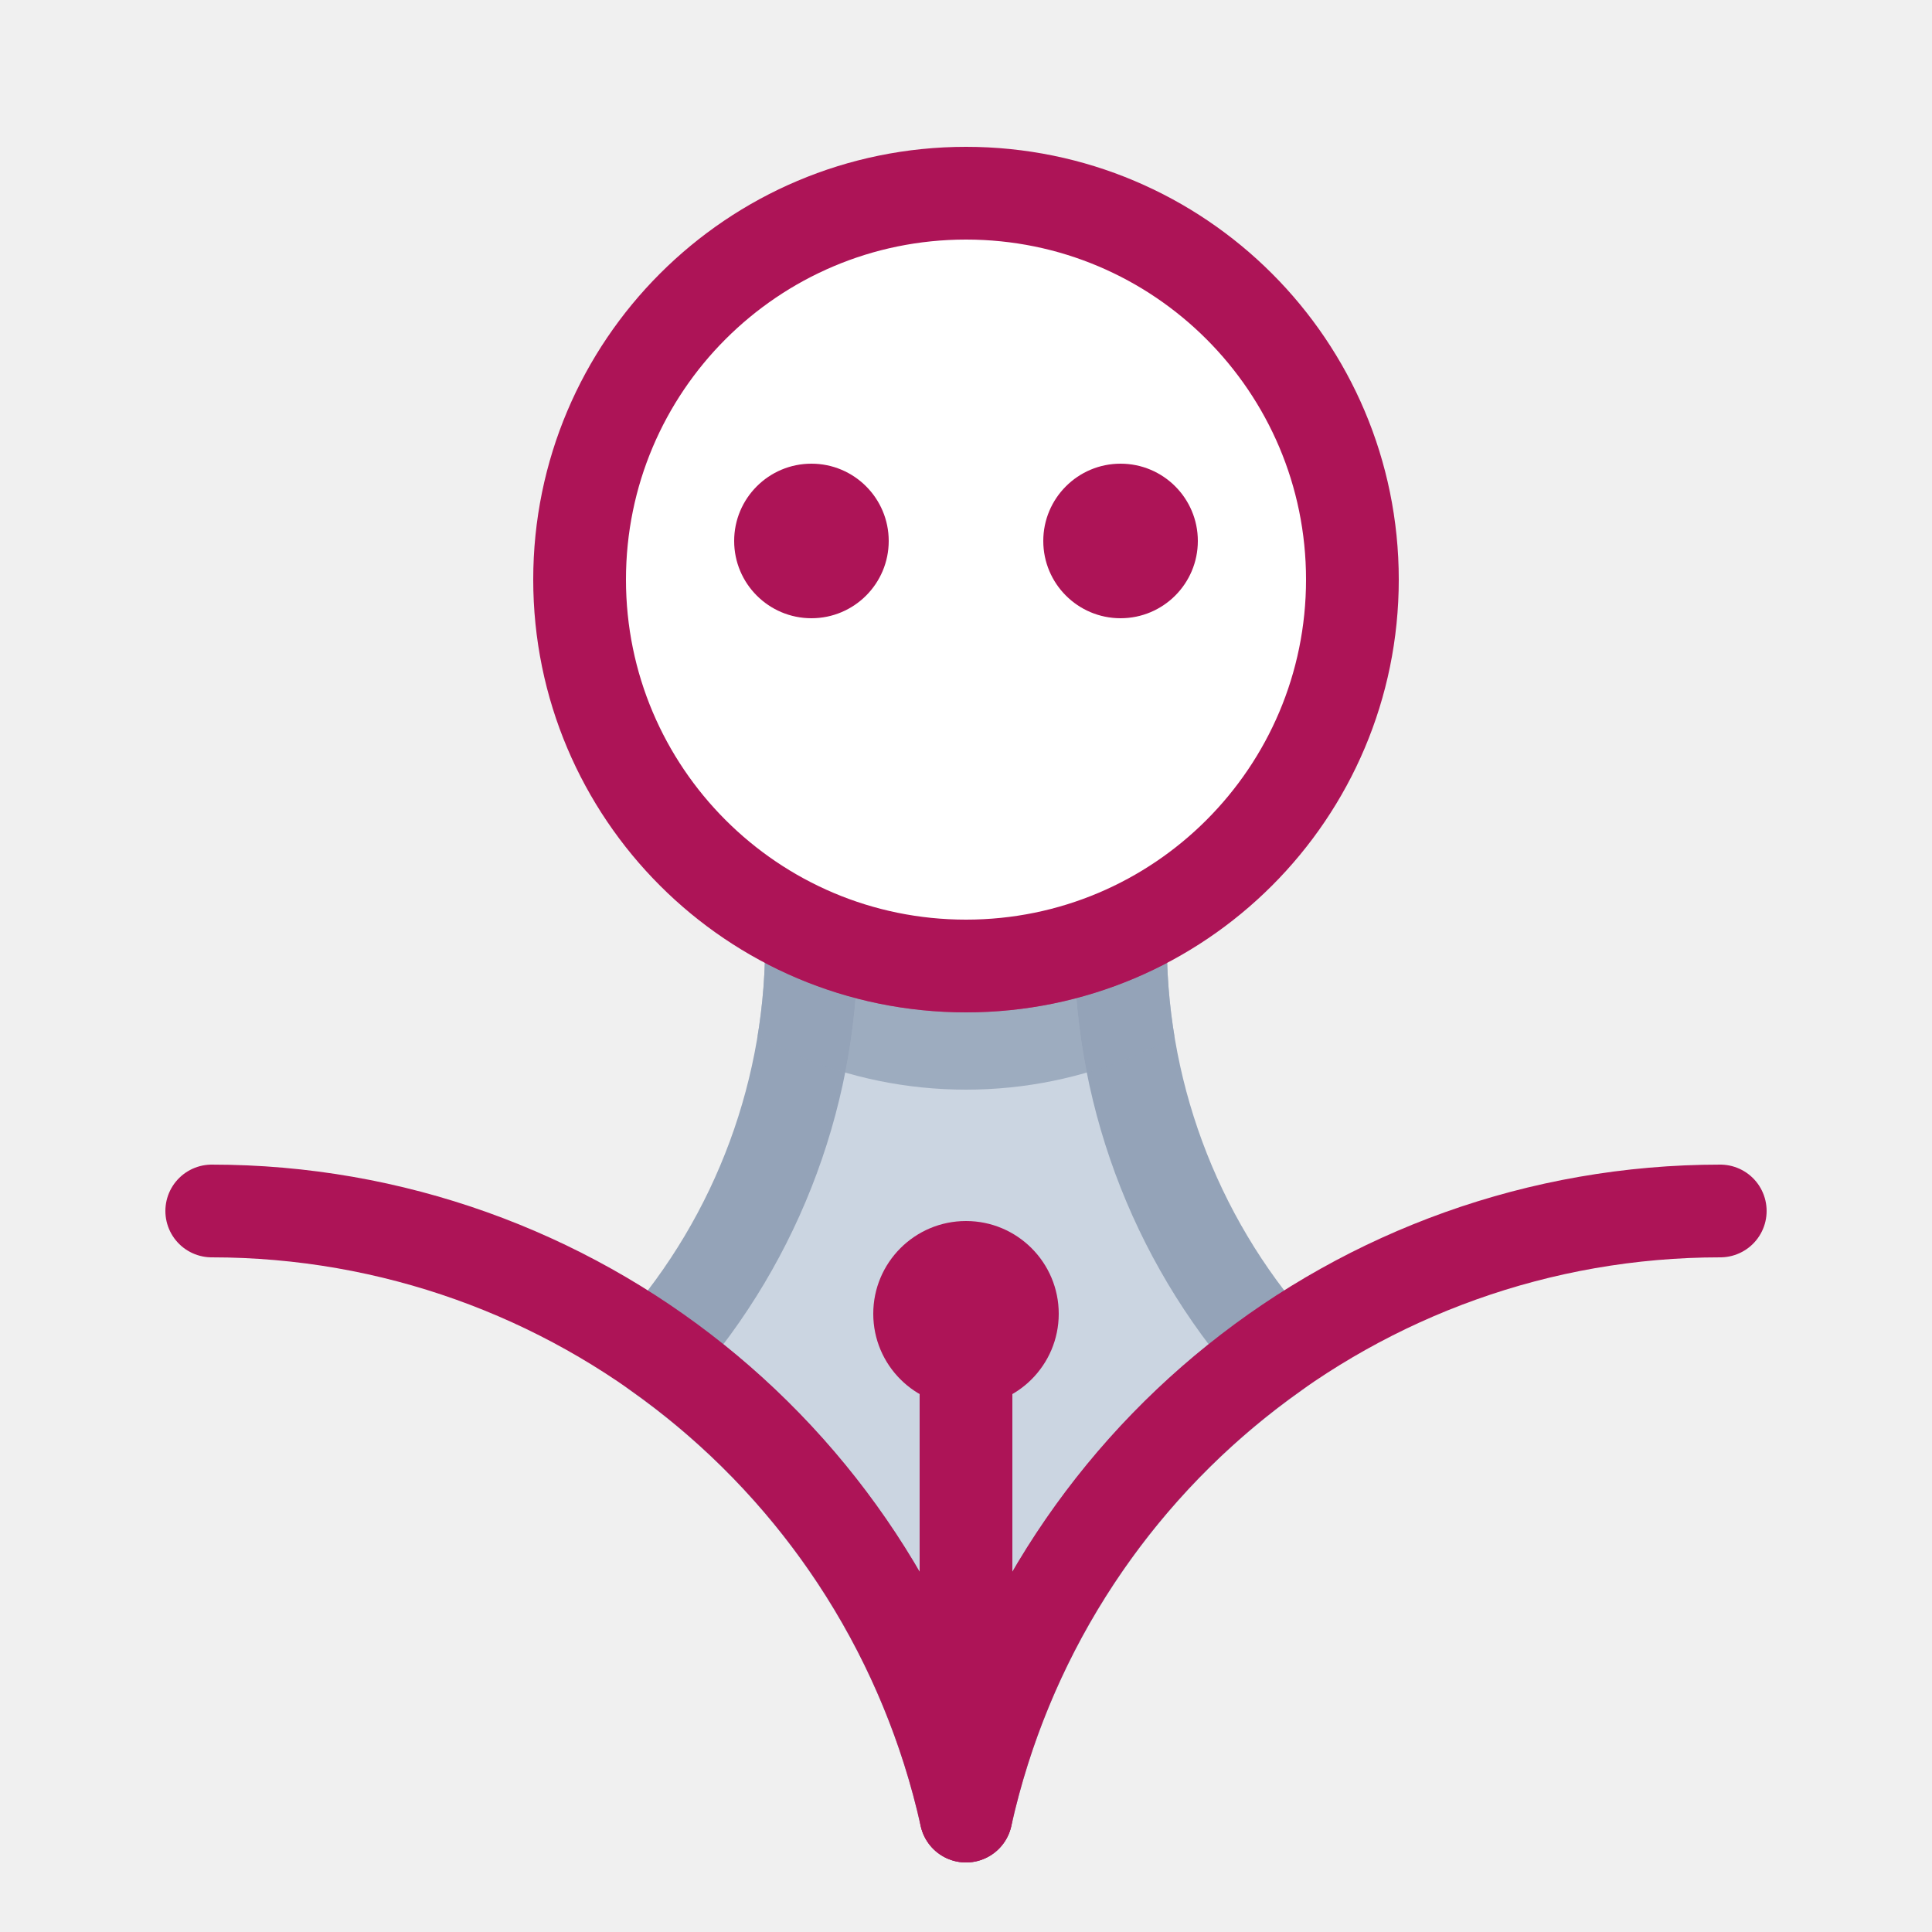
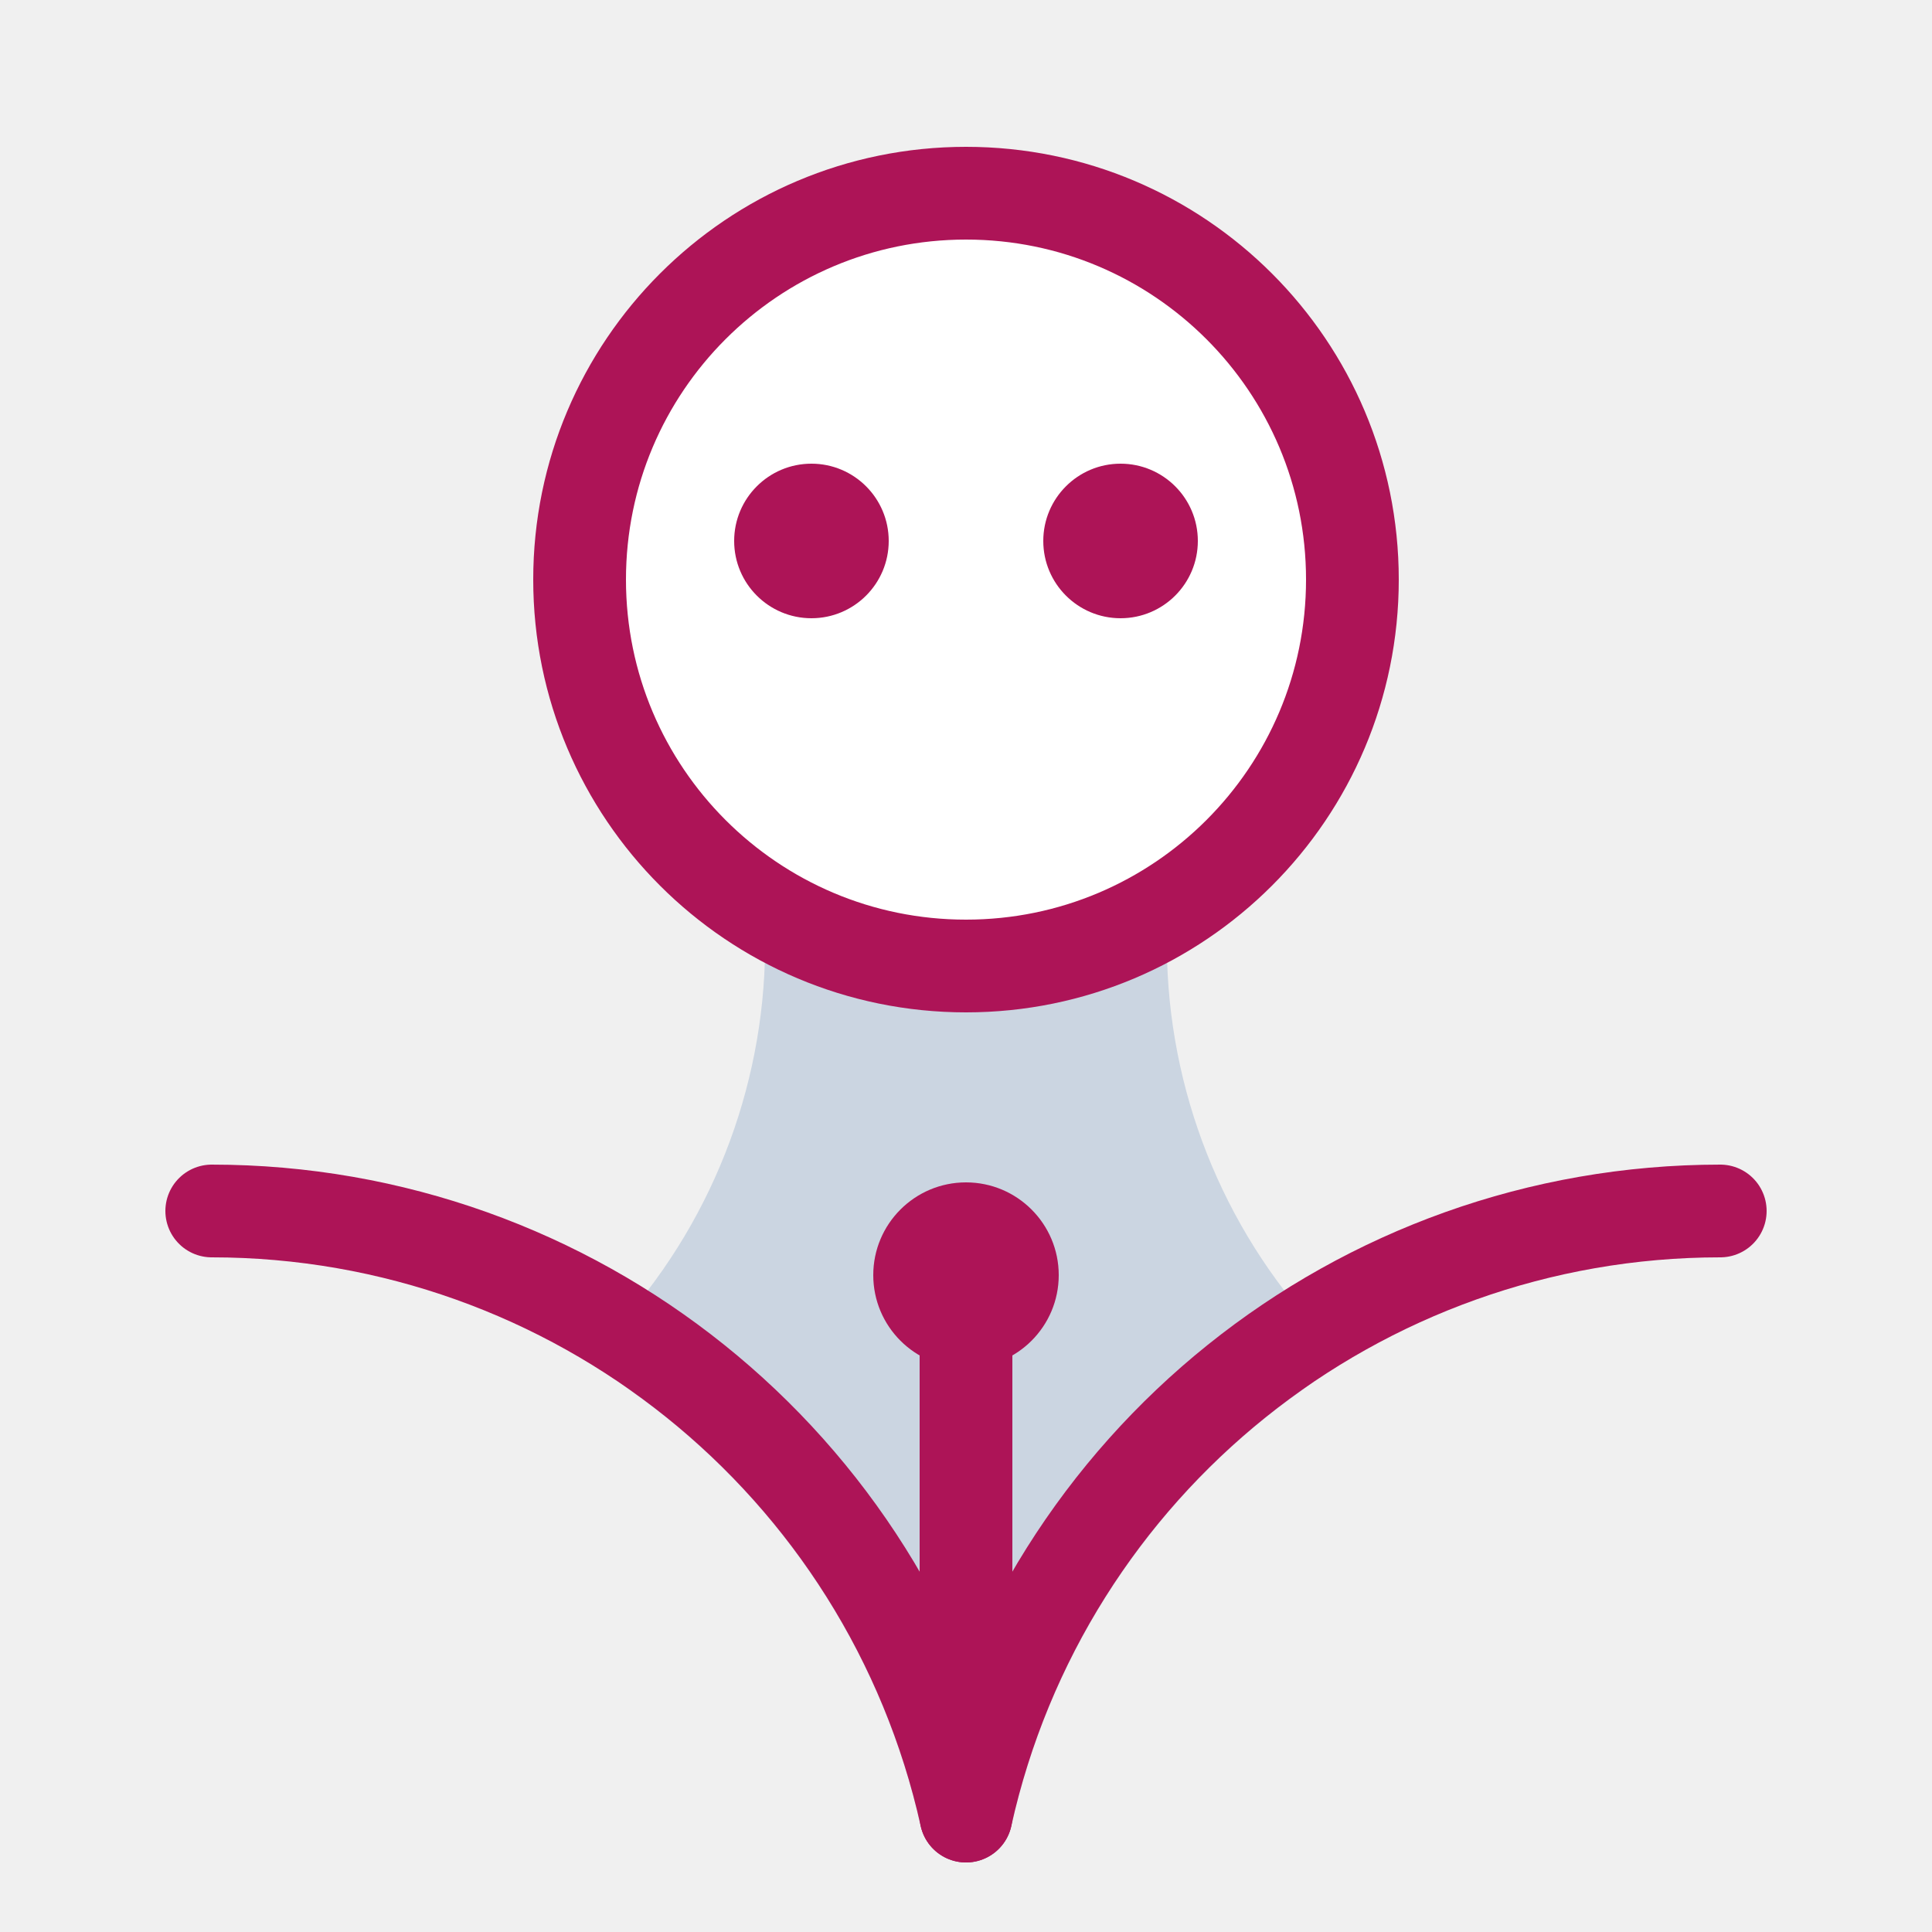
<svg xmlns="http://www.w3.org/2000/svg" viewBox="-125 -125 250 250">
-   <path id="pen" fill="#cbd5e1" stroke="#94a3b8" stroke-width="12" stroke-linejoin="round" stroke-linecap="round" d="       M -20 -4.2       A 80 80 0 0 1 -40 50       A 100 100 0 0 1 0 110       A 100 100 0 0 1 40 50       A 80 80 0 0 1 20 -4.2       A 50 50 0 0 1 -20 -4.2       z     " />
-   <filter id="shadow" x="-100%" y="-100%" width="300%" height="300%">
-     <feDropShadow in="SourceGraphic" dx="0" dy="10" stdDeviation="0" flood-color="#94a3b8" />
-   </filter>
-   <mask id="clip" x="-100%" y="-100%" width="300%" height="300%">
-     <use href="#pen" />
-   </mask>
-   <use href="#face" filter="url(#shadow)" mask="url(#clip)" />
-   <circle cx="0" cy="45" r="12" fill="#ad1457" />
-   <path fill="none" stroke="#ad1457" stroke-width="12" stroke-linecap="round" d="       M 0 45       L 0 110     " />
+   <path id="pen" fill="#cbd5e1" stroke="#cbd5e1" stroke-width="12" stroke-linejoin="round" stroke-linecap="round" d="       M -20 -4.2       A 80 80 0 0 1 -40 50       A 100 100 0 0 1 0 110       A 100 100 0 0 1 40 50       A 80 80 0 0 1 20 -4.2       A 50 50 0 0 1 -20 -4.2       z     " />
+   <circle cx="0" cy="40" r="12" fill="#ad1457" />
+   <path fill="none" stroke="#ad1457" stroke-width="12" stroke-linecap="round" d="       M 0 40       L 0 110     " />
  <path fill="none" stroke="#ad1457" stroke-width="12" stroke-linecap="round" d="       M 0 110       A 100 100 0 0 1 97.6 31.7       M 0 110       A 100 100 0 0 0 -97.6 31.7     " />
  <circle id="face" fill="white" stroke="#ad1457" stroke-width="12" stroke-linejoin="round" cx="0" cy="-50" r="50" />
  <circle cx="-20" cy="-55" r="10" fill="#ad1457" />
  <circle cx="20" cy="-55" r="10" fill="#ad1457" />
</svg>
